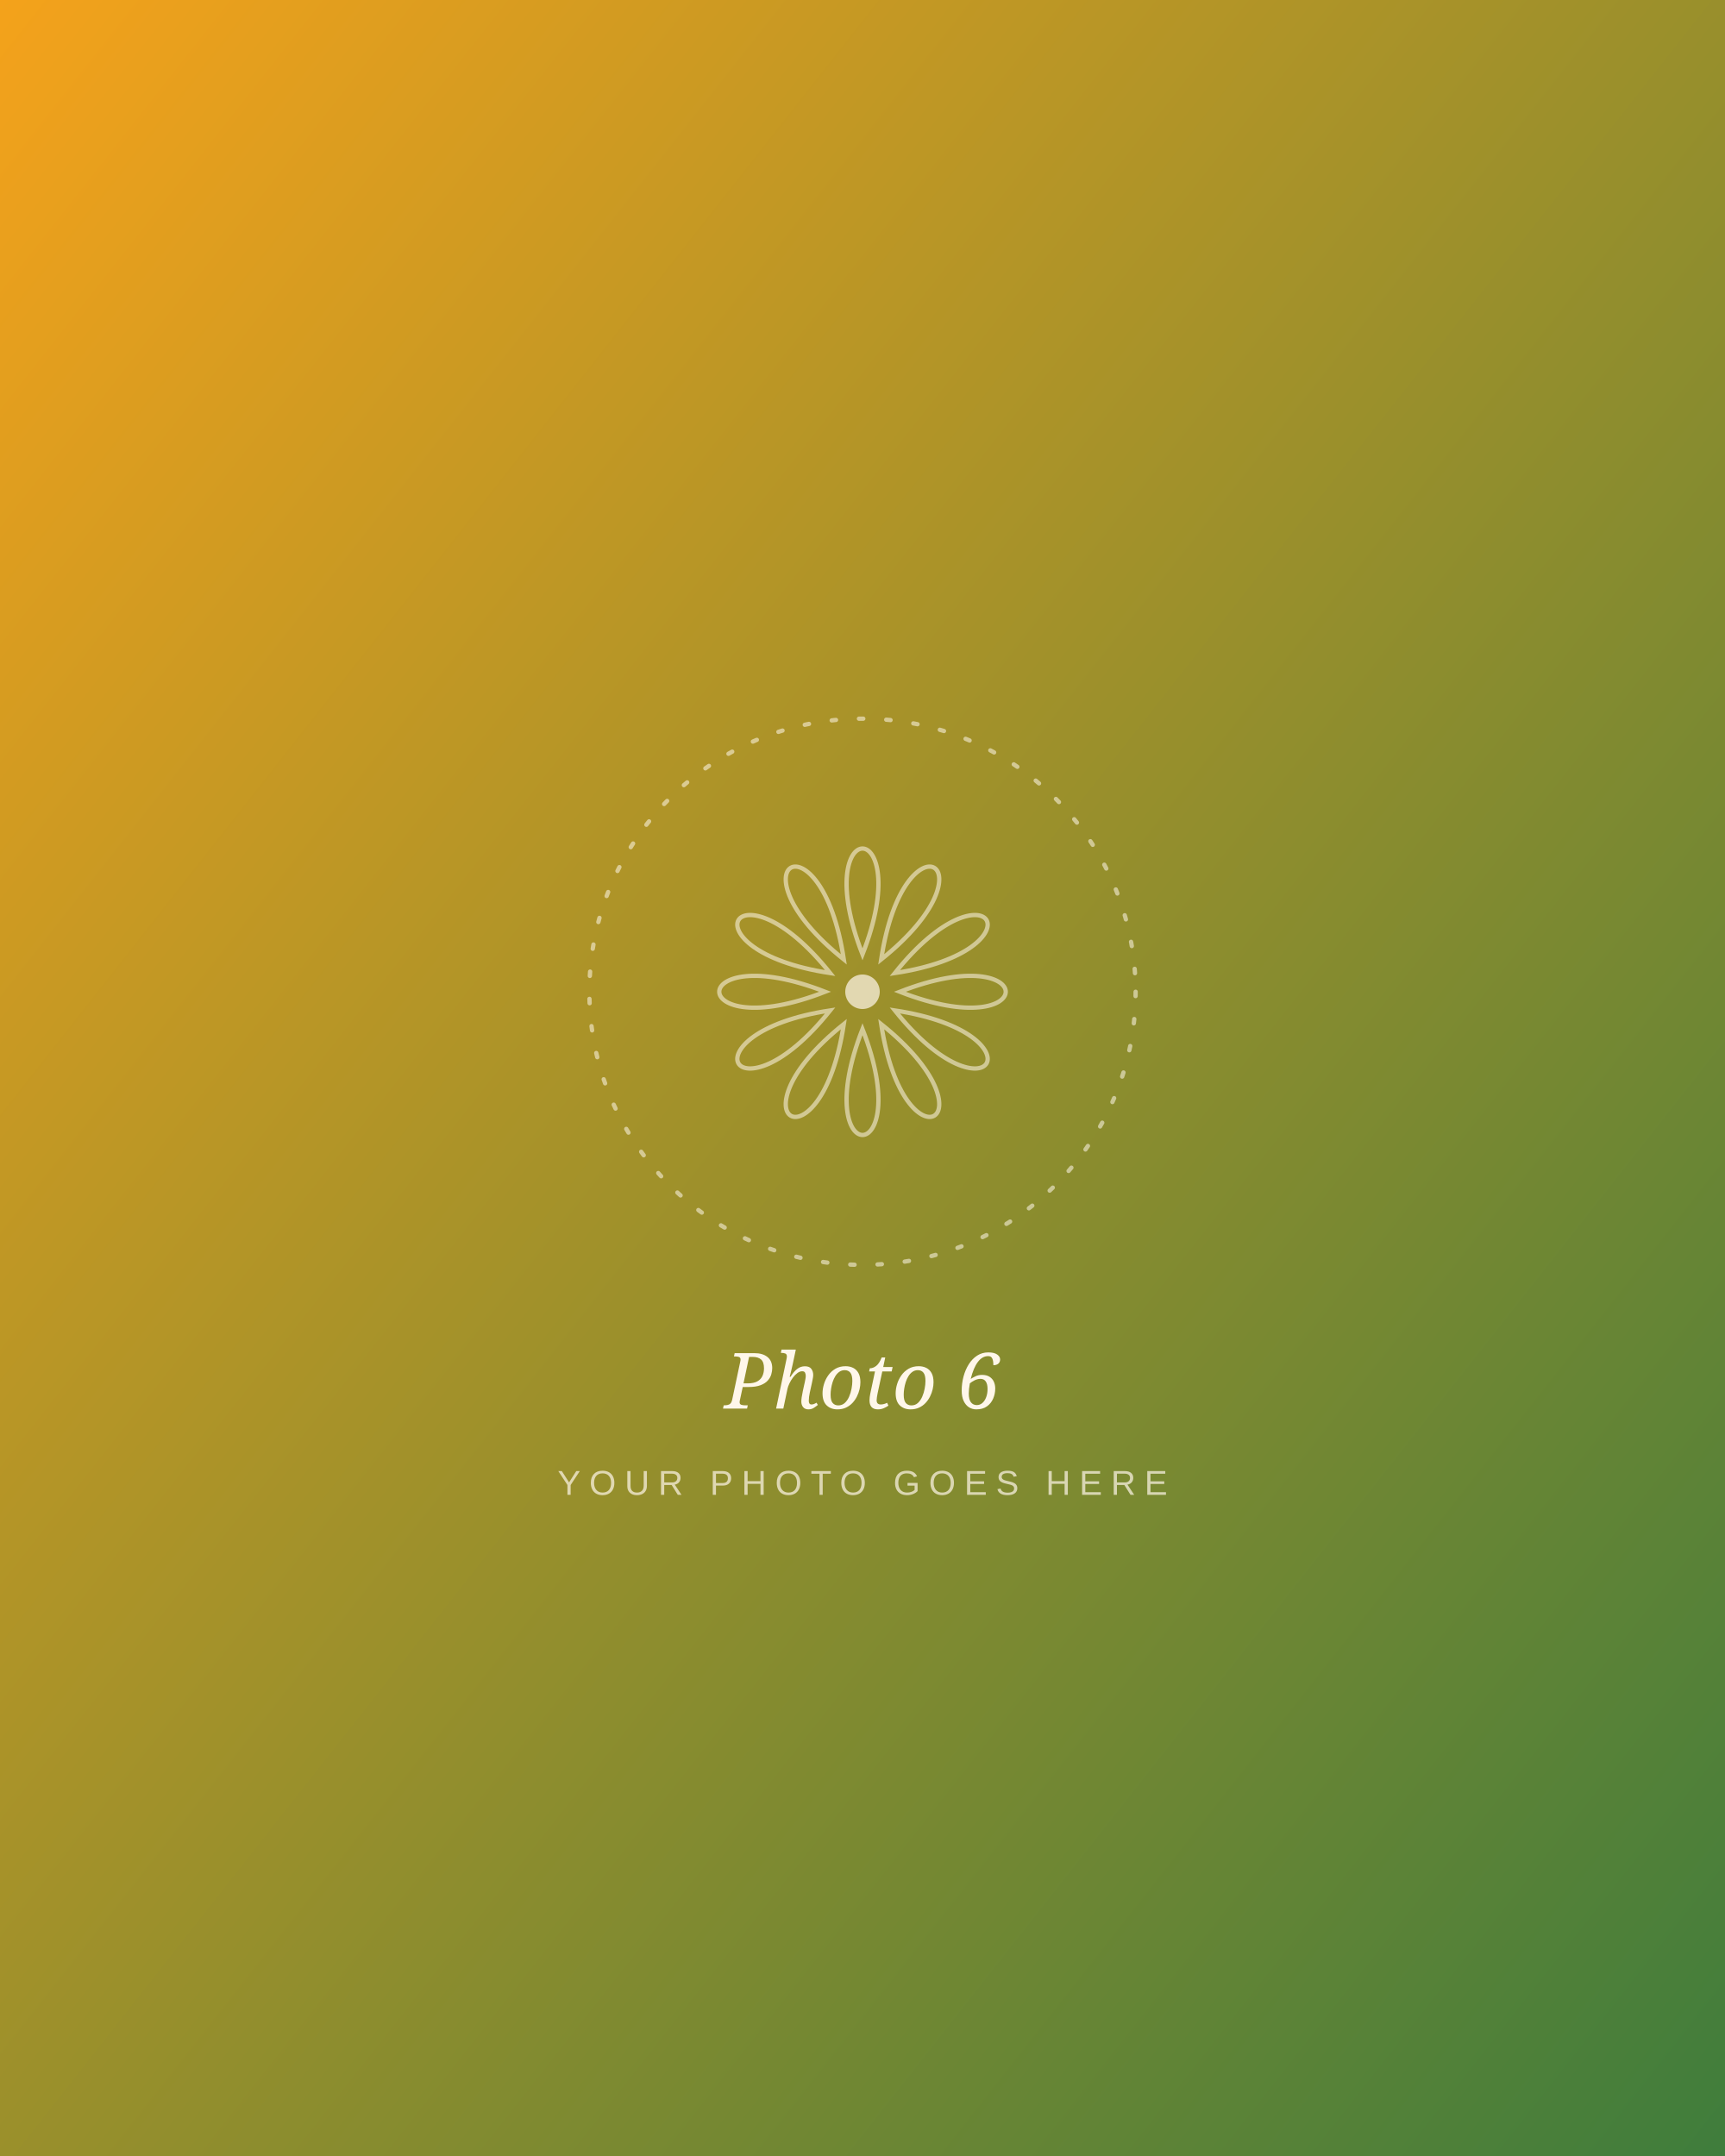
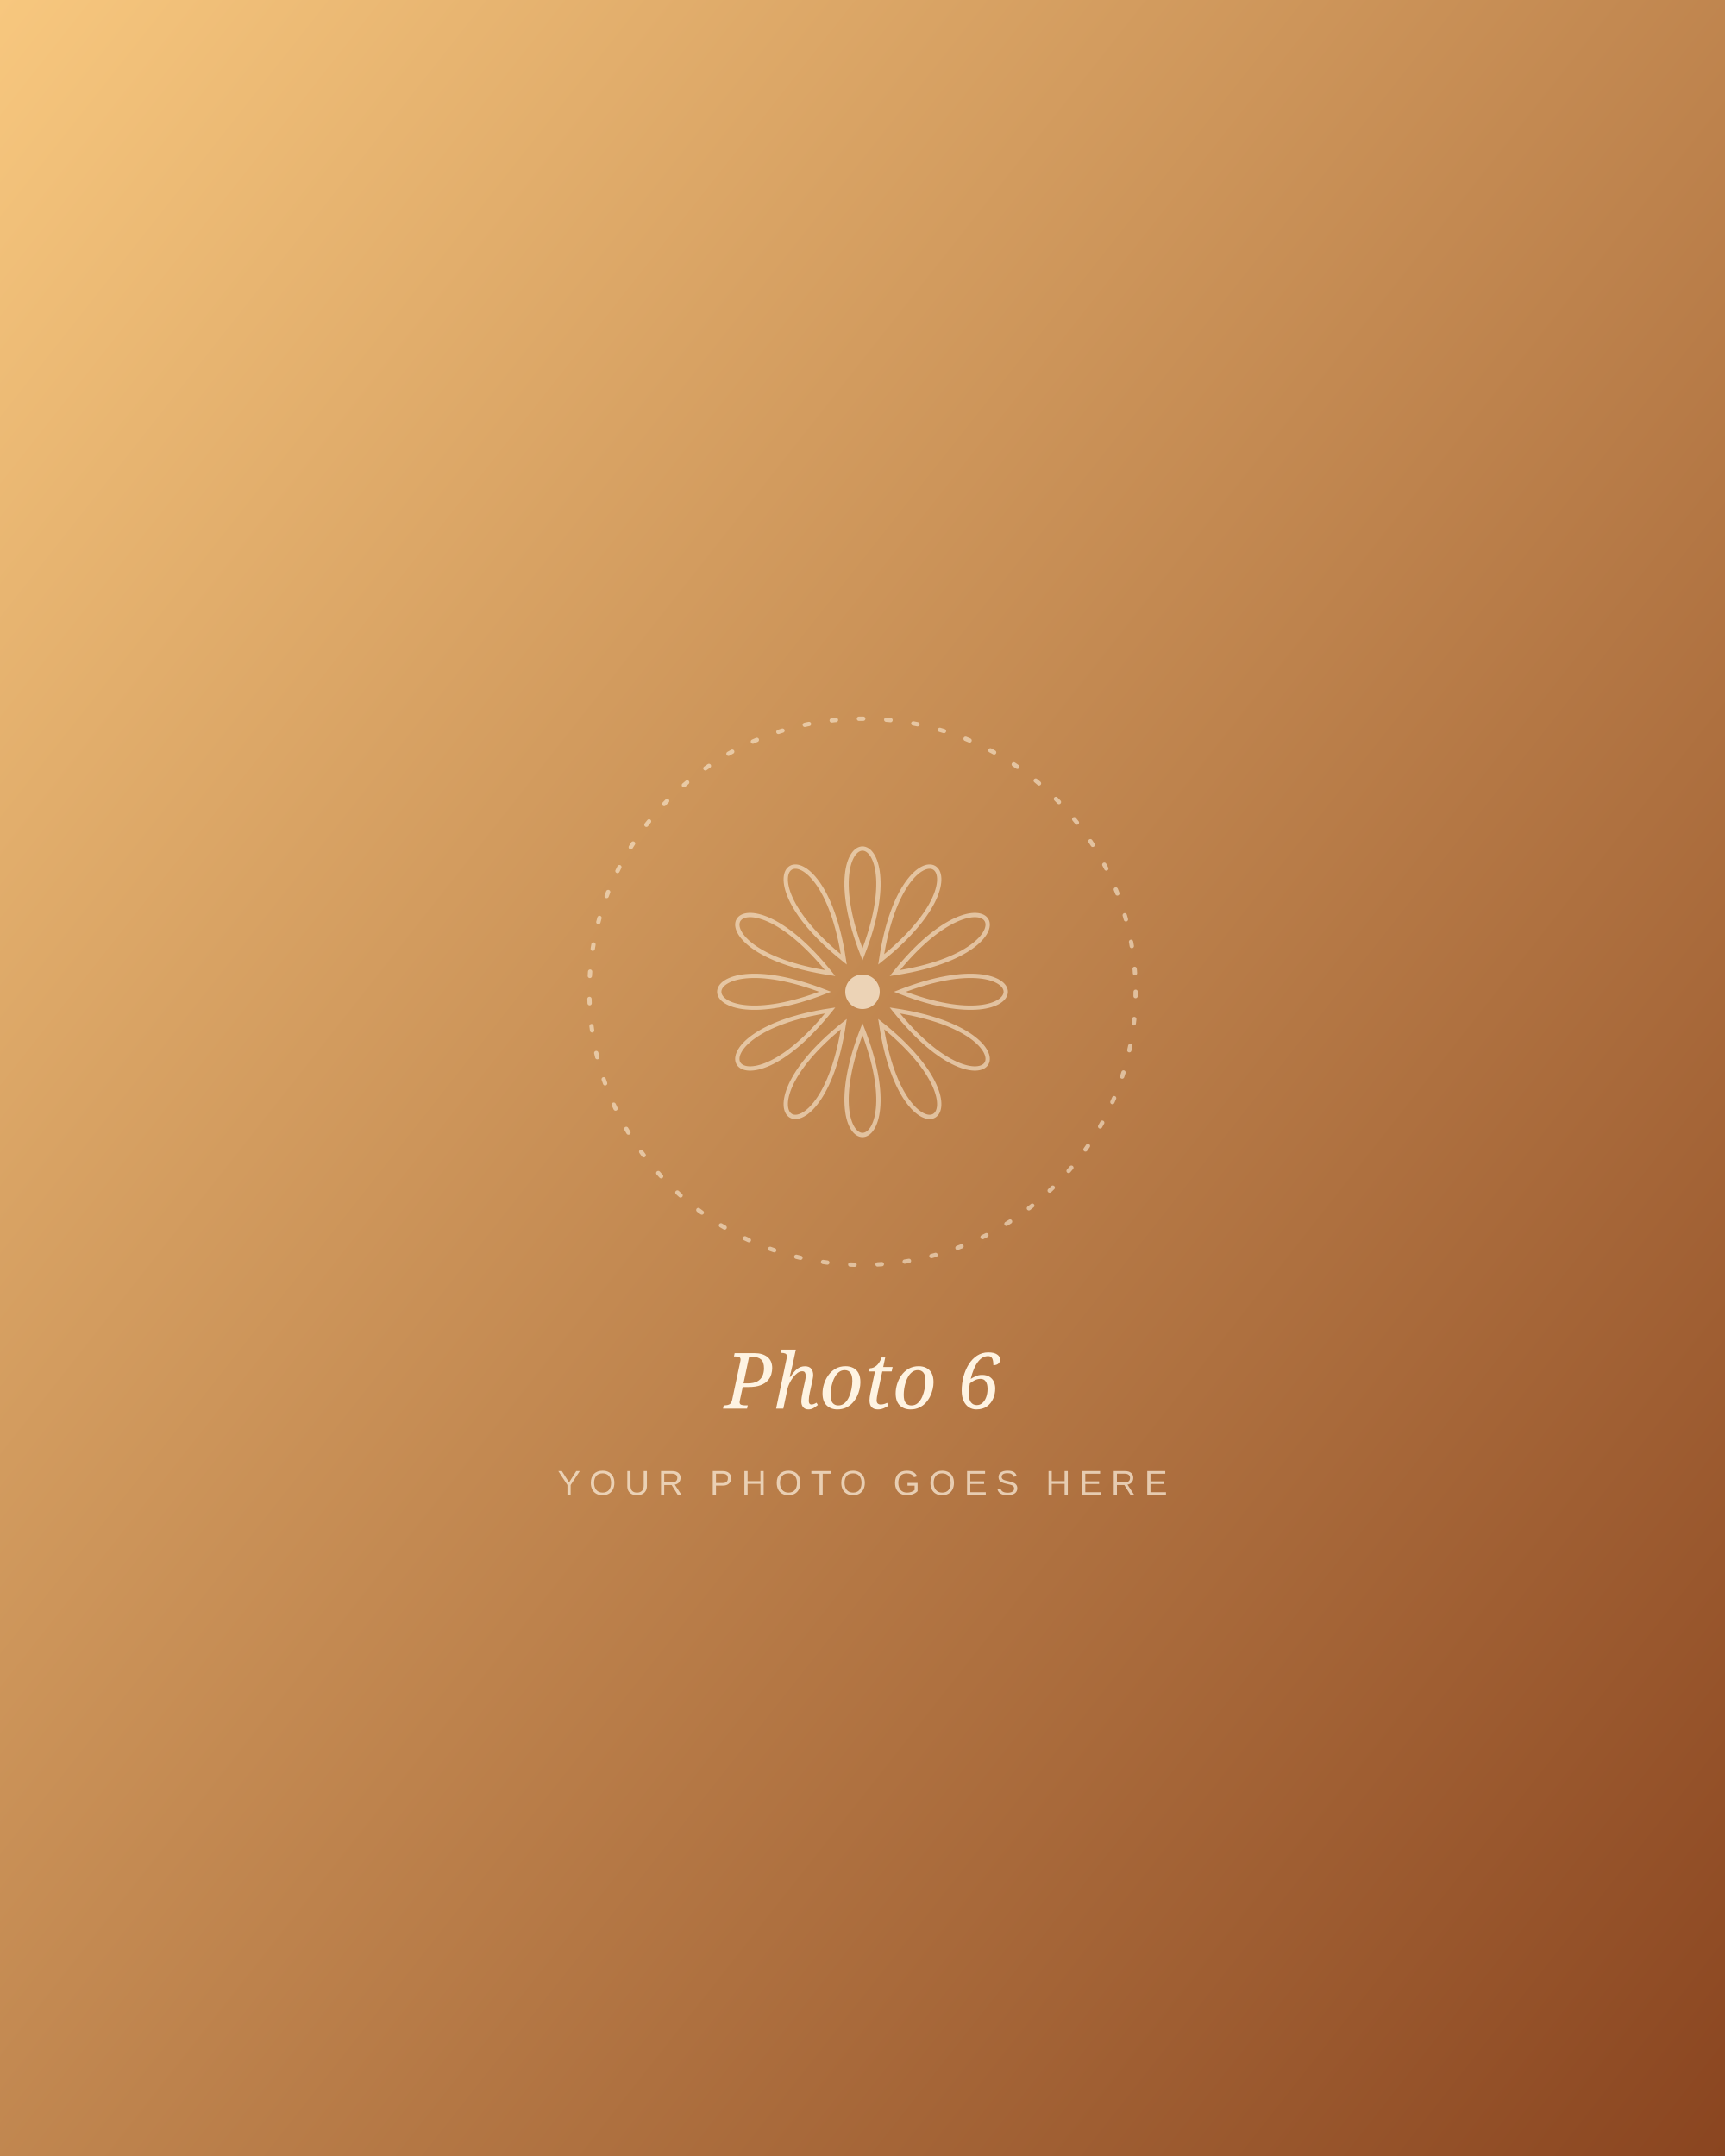
<svg xmlns="http://www.w3.org/2000/svg" viewBox="0 0 1200 1500" preserveAspectRatio="xMidYMid slice">
  <defs>
    <linearGradient id="g" x1="0" y1="0" x2="1" y2="1">
-       <stop offset="0" stop-color="#f4a21b" />
-       <stop offset="1" stop-color="#3f7d3c" />
+       <stop offset="0" stop-color="#f7c77e" />
+       <stop offset="1" stop-color="#8a4520" />
    </linearGradient>
  </defs>
  <rect width="1200" height="1500" fill="url(#g)" />
-   <g transform="translate(600 690)" fill="none" stroke="#fff7ea" stroke-opacity=".55" stroke-width="3">
-     <circle r="12" fill="#fff7ea" fill-opacity=".7" stroke="none" />
+   <g transform="translate(600 690)" fill="none" stroke="#fef3e2" stroke-opacity=".55" stroke-width="3">
+     <circle r="12" fill="#fef3e2" fill-opacity=".7" stroke="none" />
    <path d="M0.0 -26.0 C-38.4 -124.2 38.4 -124.2 0.0 -26.0Z M13.0 -22.5 C28.8 -126.8 95.4 -88.3 13.0 -22.5Z M22.5 -13.0 C88.3 -95.4 126.8 -28.8 22.5 -13.0Z M26.0 0.0 C124.2 -38.4 124.2 38.4 26.0 0.0Z M22.5 13.0 C126.8 28.8 88.3 95.4 22.5 13.0Z M13.0 22.5 C95.4 88.3 28.8 126.8 13.0 22.5Z M0.0 26.0 C38.4 124.2 -38.4 124.2 0.0 26.0Z M-13.0 22.5 C-28.8 126.8 -95.4 88.3 -13.0 22.5Z M-22.5 13.0 C-88.3 95.4 -126.8 28.8 -22.5 13.0Z M-26.0 0.0 C-124.2 38.4 -124.2 -38.4 -26.0 0.0Z M-22.5 -13.0 C-126.8 -28.8 -88.3 -95.4 -22.5 -13.0Z M-13.0 -22.5 C-95.4 -88.3 -28.8 -126.8 -13.0 -22.5Z " />
    <circle r="190" stroke-dasharray="3 16" stroke-linecap="round" />
  </g>
-   <text x="600" y="980" text-anchor="middle" font-family="Georgia, serif" font-style="italic" font-size="54" fill="#fff7ea">Photo 6</text>
-   <text x="600" y="1040" text-anchor="middle" font-family="Arial, sans-serif" font-size="24" letter-spacing="6" fill="#fff7ea" fill-opacity=".7">YOUR PHOTO GOES HERE</text>
+   <text x="600" y="980" text-anchor="middle" font-family="Georgia, serif" font-style="italic" font-size="54" fill="#fef3e2">Photo 6</text>
+   <text x="600" y="1040" text-anchor="middle" font-family="Arial, sans-serif" font-size="24" letter-spacing="6" fill="#fef3e2" fill-opacity=".7">YOUR PHOTO GOES HERE</text>
</svg>
